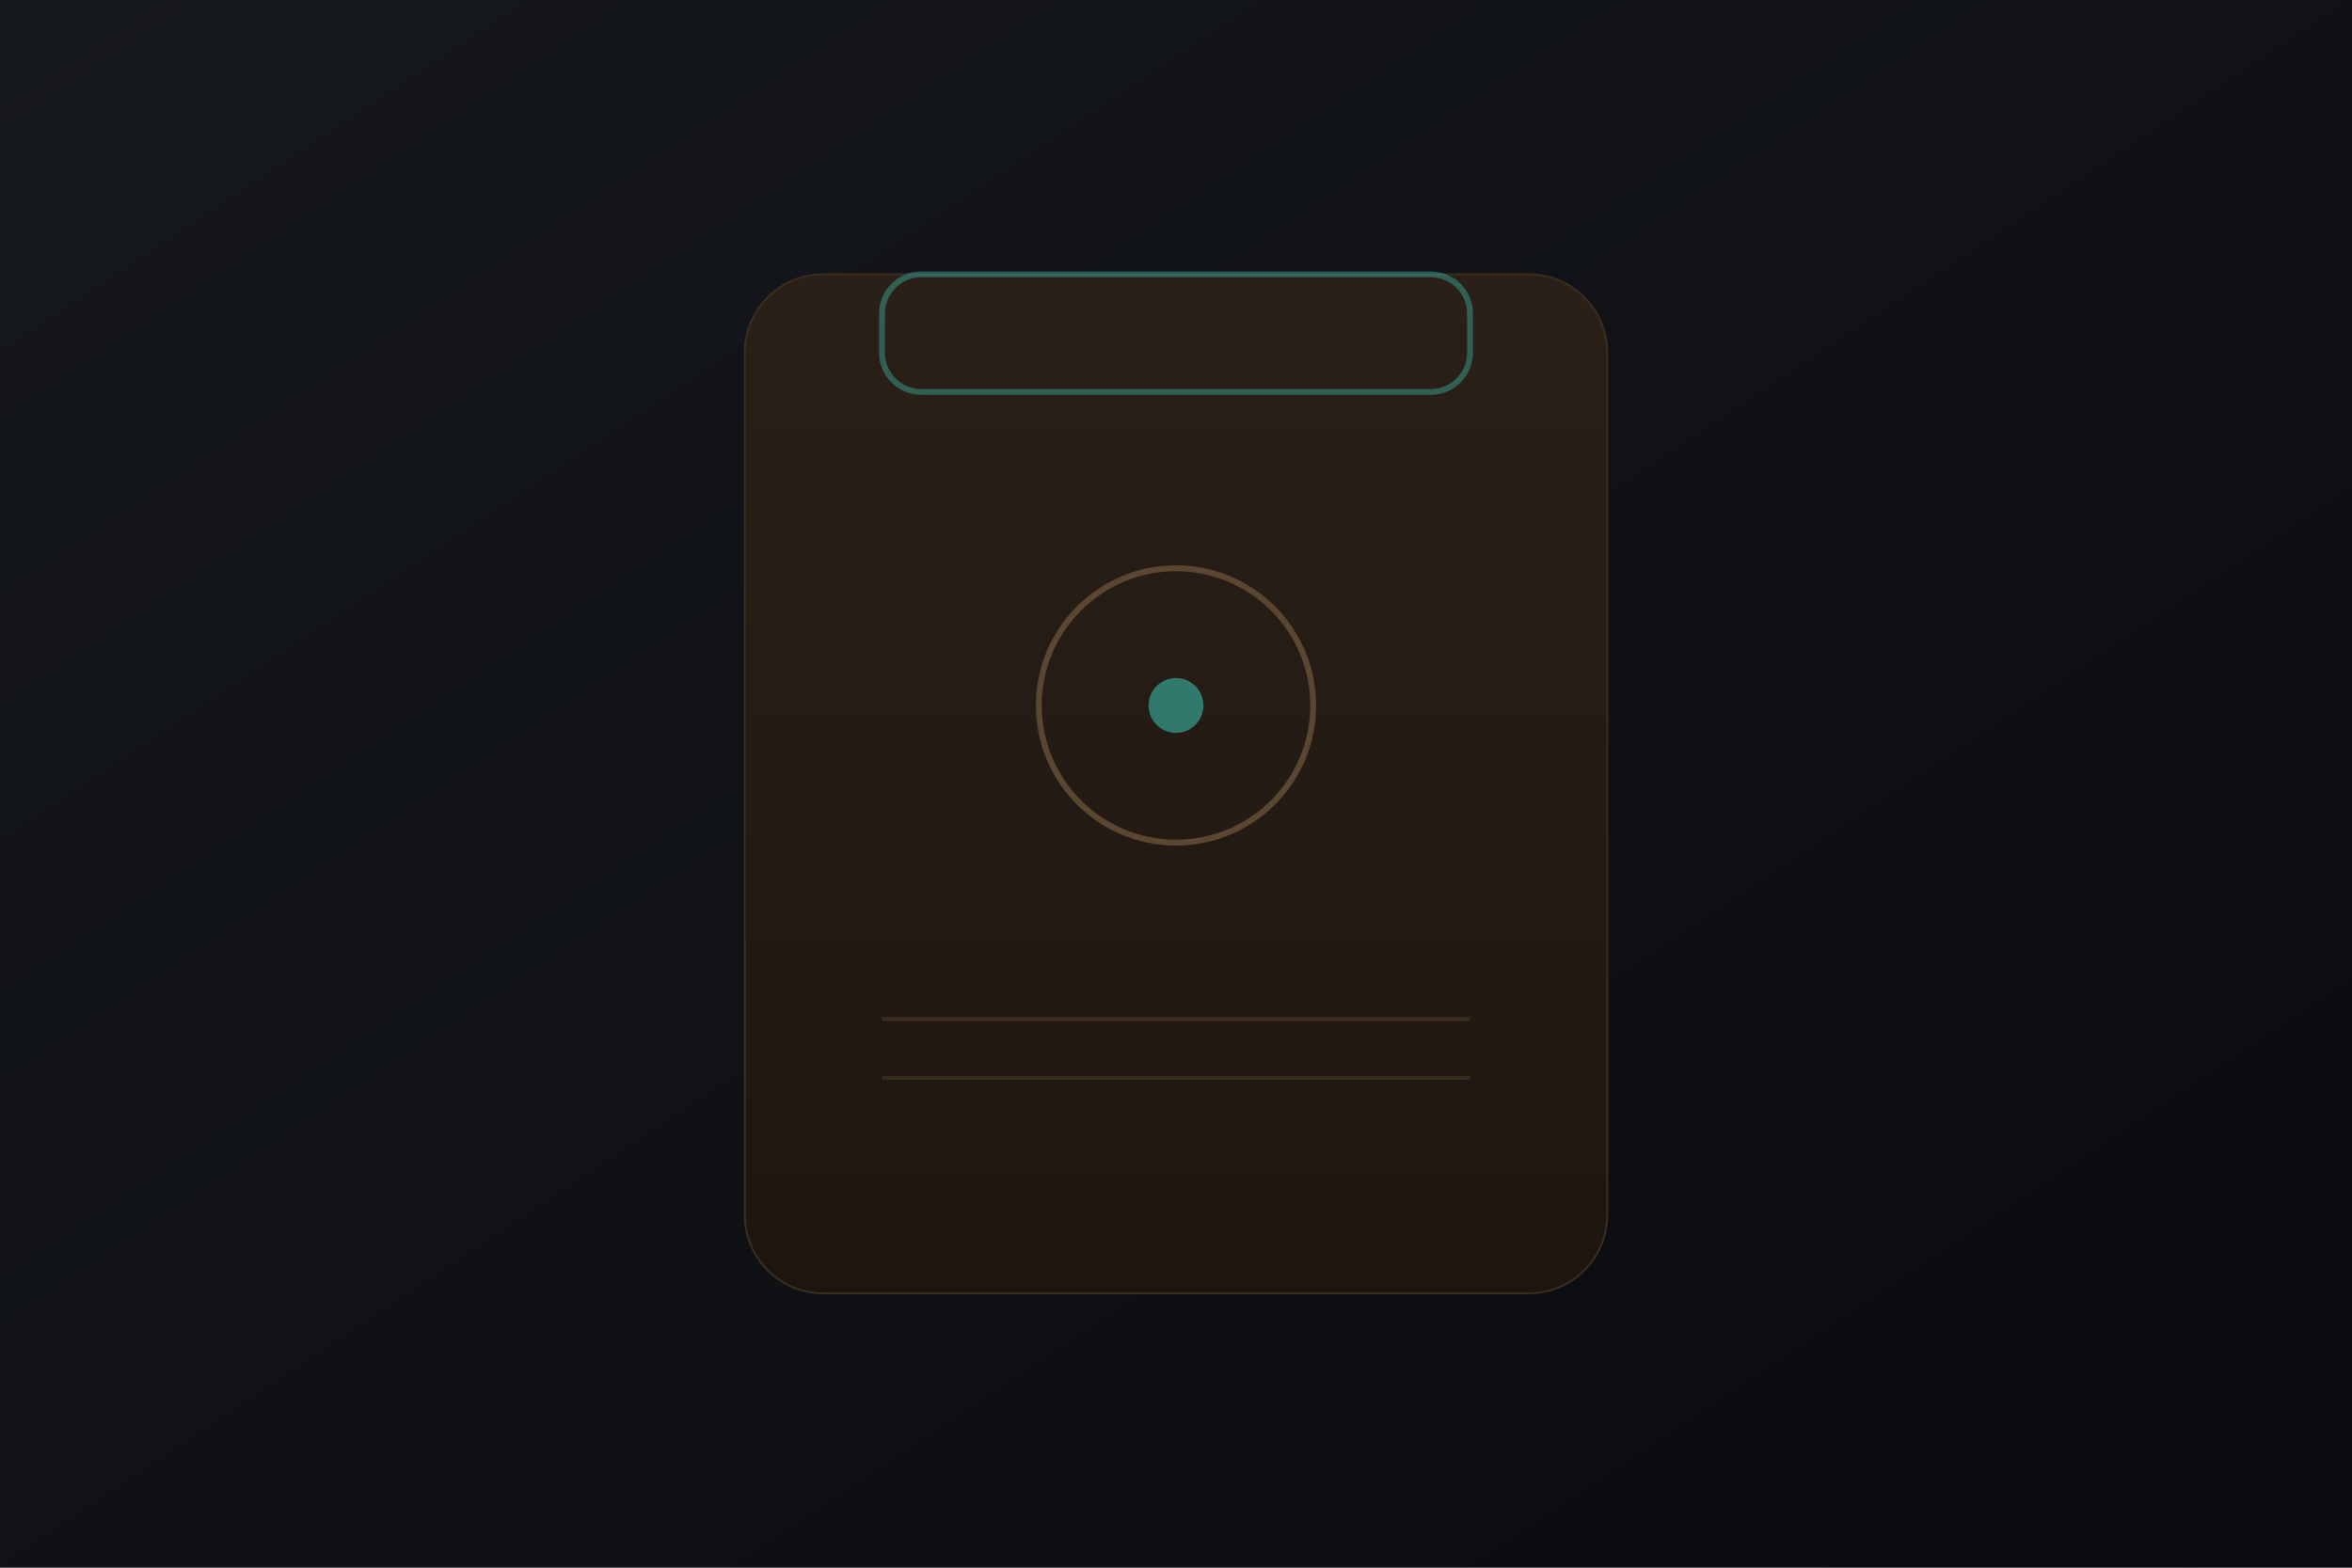
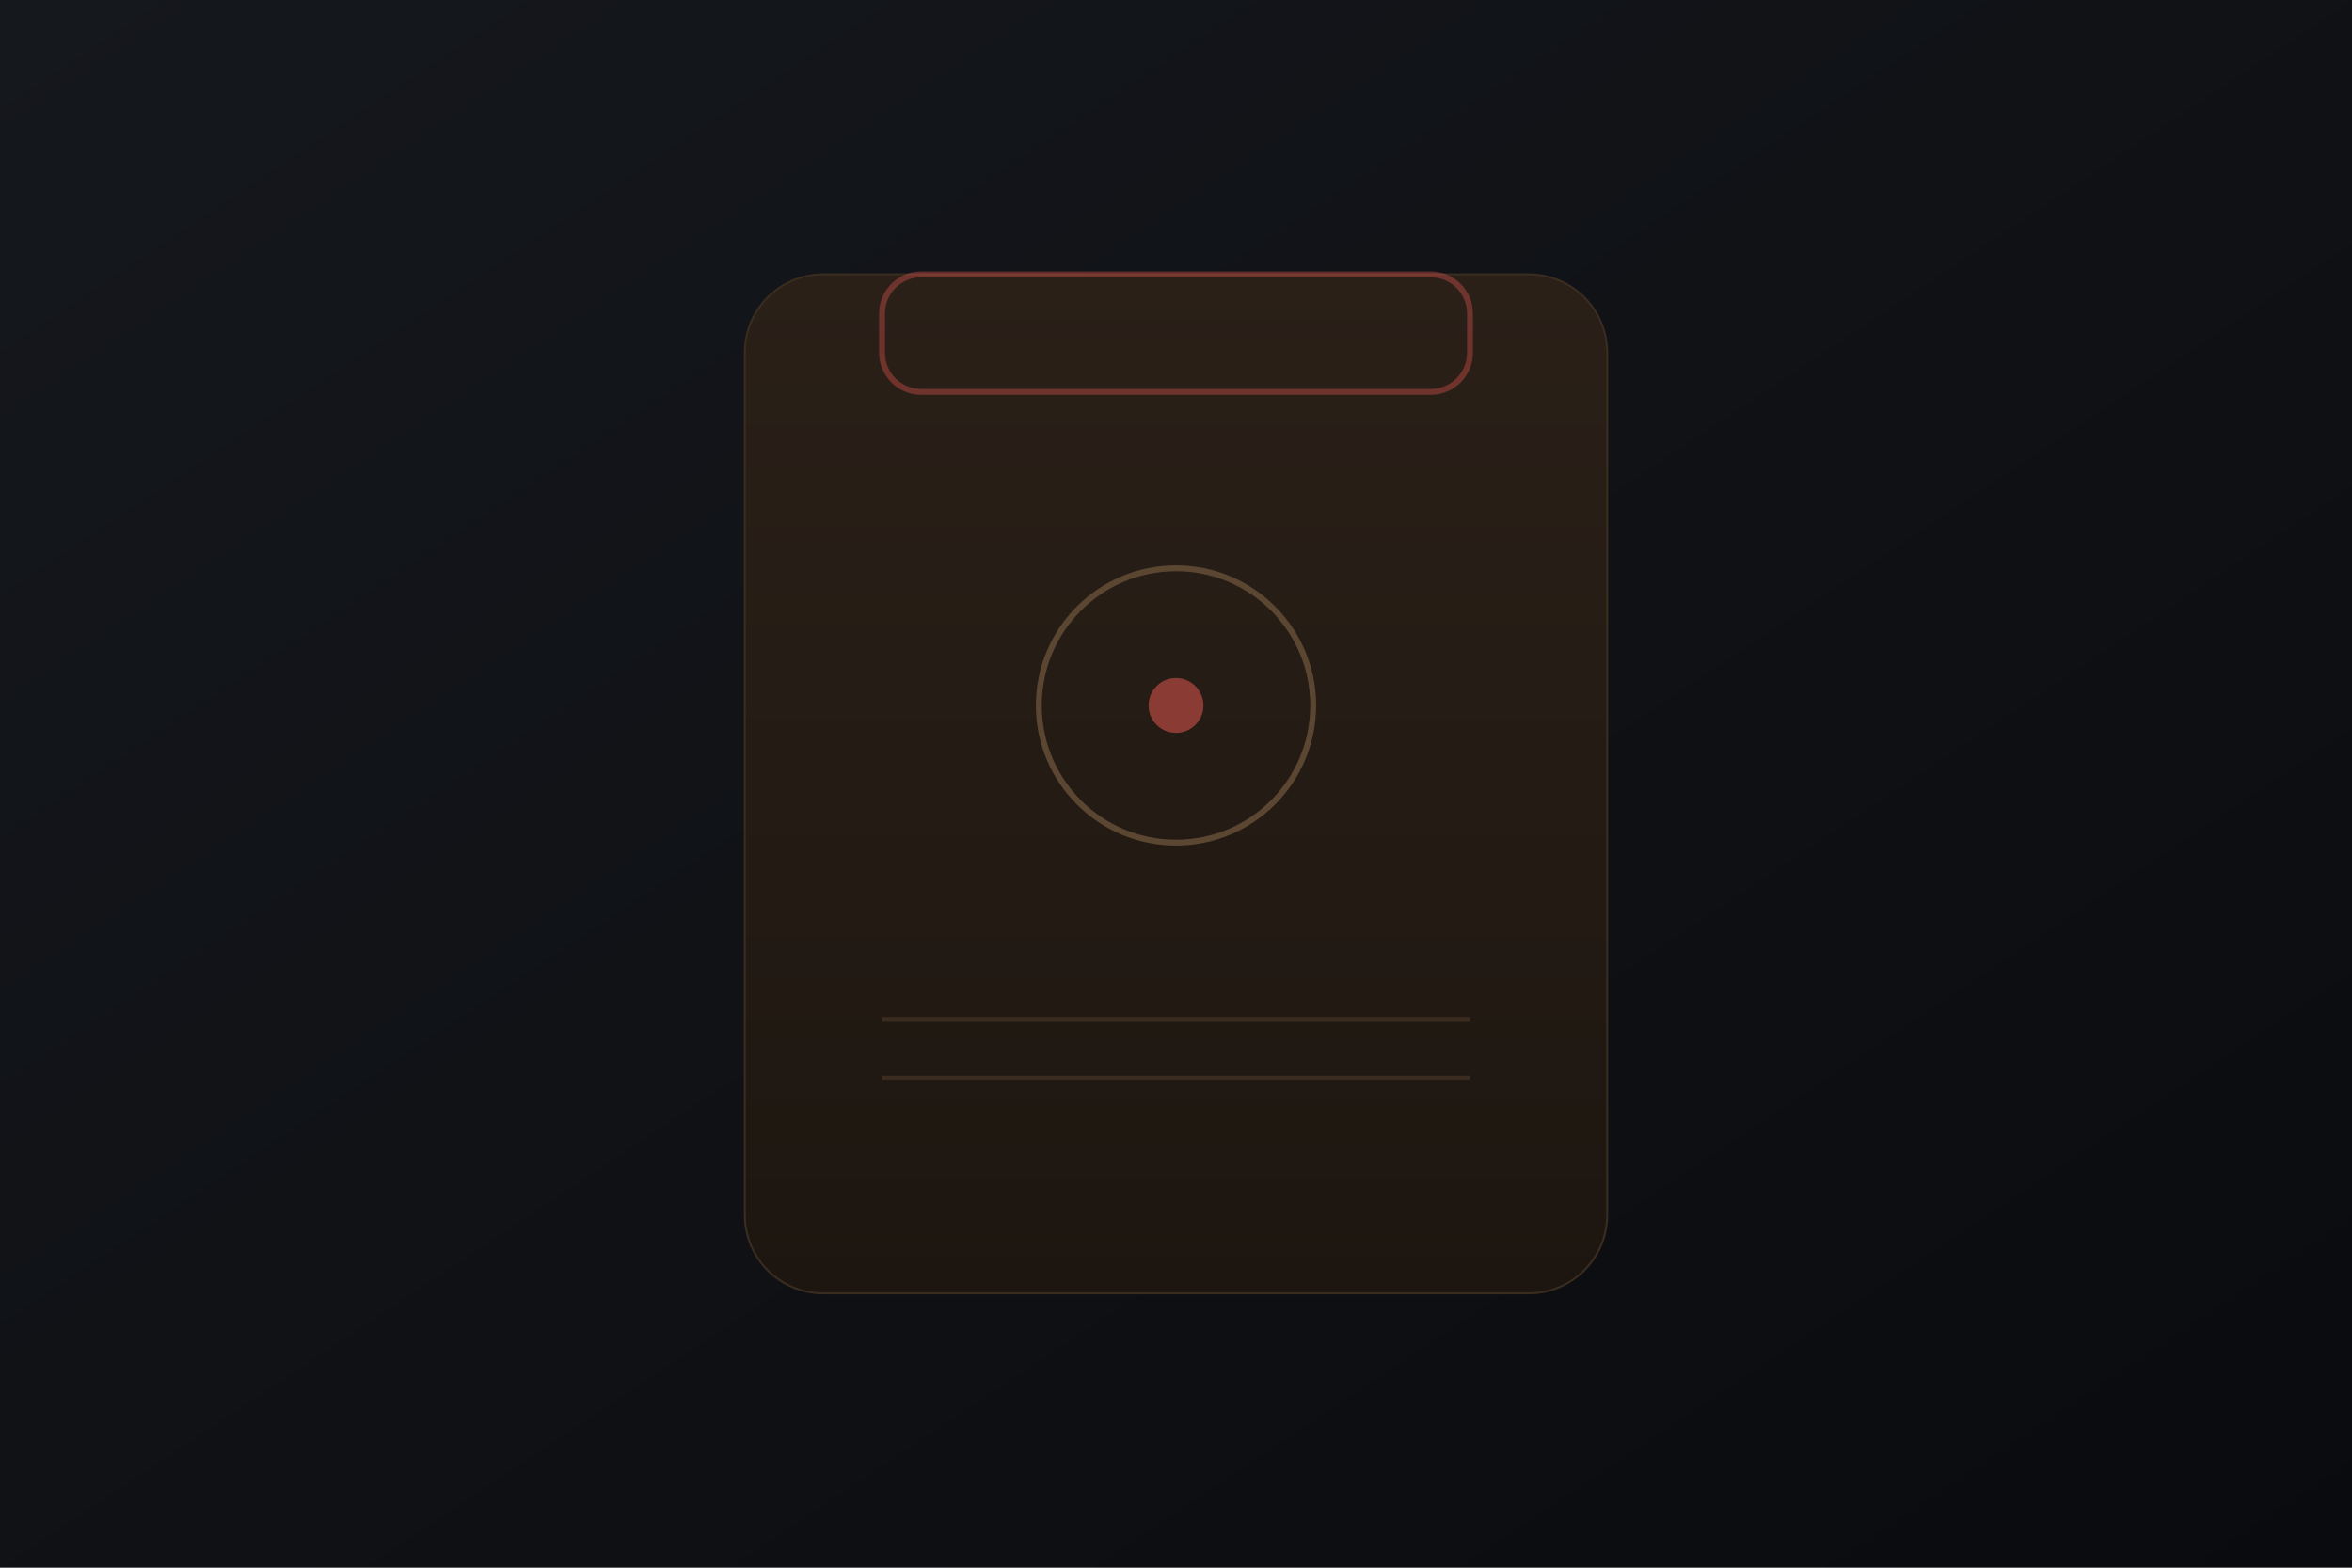
<svg xmlns="http://www.w3.org/2000/svg" width="1200" height="800" viewBox="0 0 1200 800">
  <defs>
    <linearGradient id="bgLeather" x1="0" y1="0" x2="1" y2="1">
      <stop offset="0%" stop-color="#15181D" />
      <stop offset="100%" stop-color="#0A0B0E" />
    </linearGradient>
    <linearGradient id="strap" x1="0" y1="0" x2="0" y2="1">
      <stop offset="0%" stop-color="#2A2018" />
      <stop offset="100%" stop-color="#1D1610" />
    </linearGradient>
  </defs>
  <rect width="1200" height="800" fill="url(#bgLeather)" />
  <g transform="translate(600,400)">
    <rect x="-220" y="-260" width="440" height="520" rx="40" fill="url(#strap)" stroke="#3A2C1F" />
-     <rect x="-150" y="-260" width="300" height="60" rx="20" fill="none" stroke="#3FD6C6" stroke-opacity="0.35" stroke-width="3" />
+     <rect x="-150" y="-260" width="300" height="60" rx="20" fill="none" stroke="#F15B55" stroke-opacity="0.35" stroke-width="3" />
    <circle cx="0" cy="-40" r="70" fill="none" stroke="#5B4632" stroke-width="3" />
-     <circle cx="0" cy="-40" r="14" fill="#3FD6C6" fill-opacity="0.5" />
+     <circle cx="0" cy="-40" r="14" fill="#F15B55" fill-opacity="0.5" />
    <line x1="-150" y1="120" x2="150" y2="120" stroke="#3A2C1F" stroke-width="2" />
    <line x1="-150" y1="150" x2="150" y2="150" stroke="#3A2C1F" stroke-width="2" />
  </g>
</svg>
